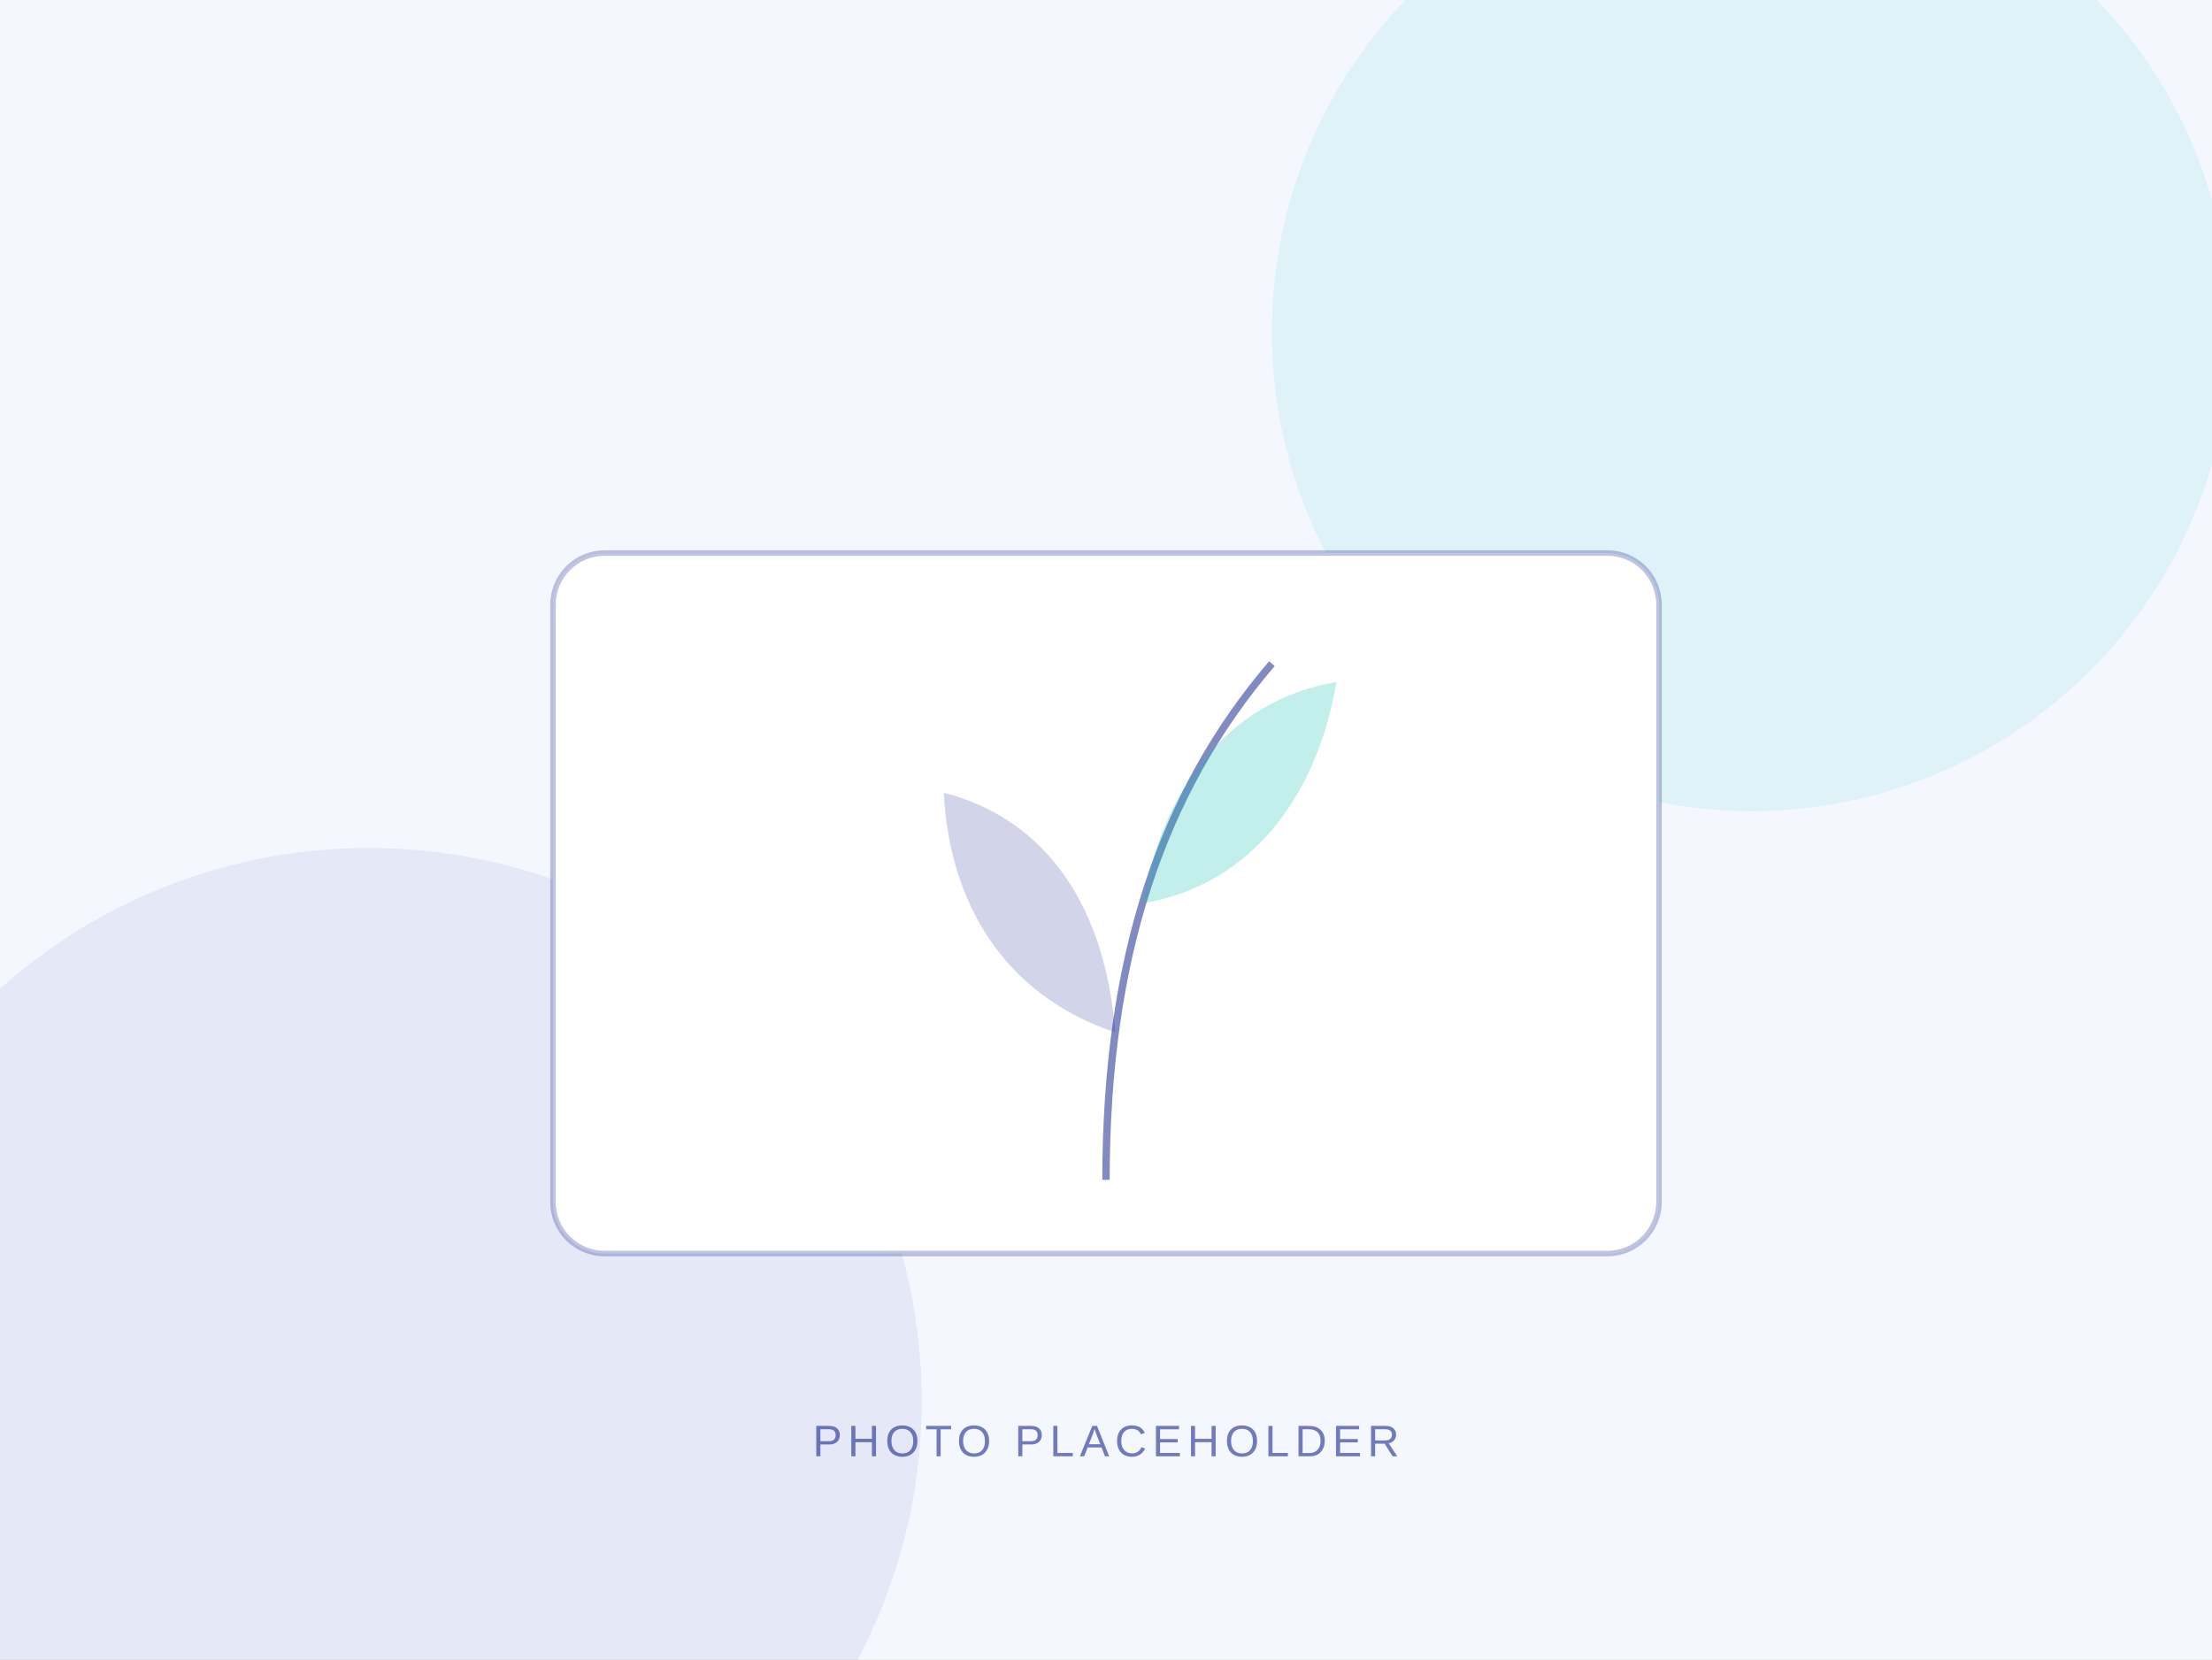
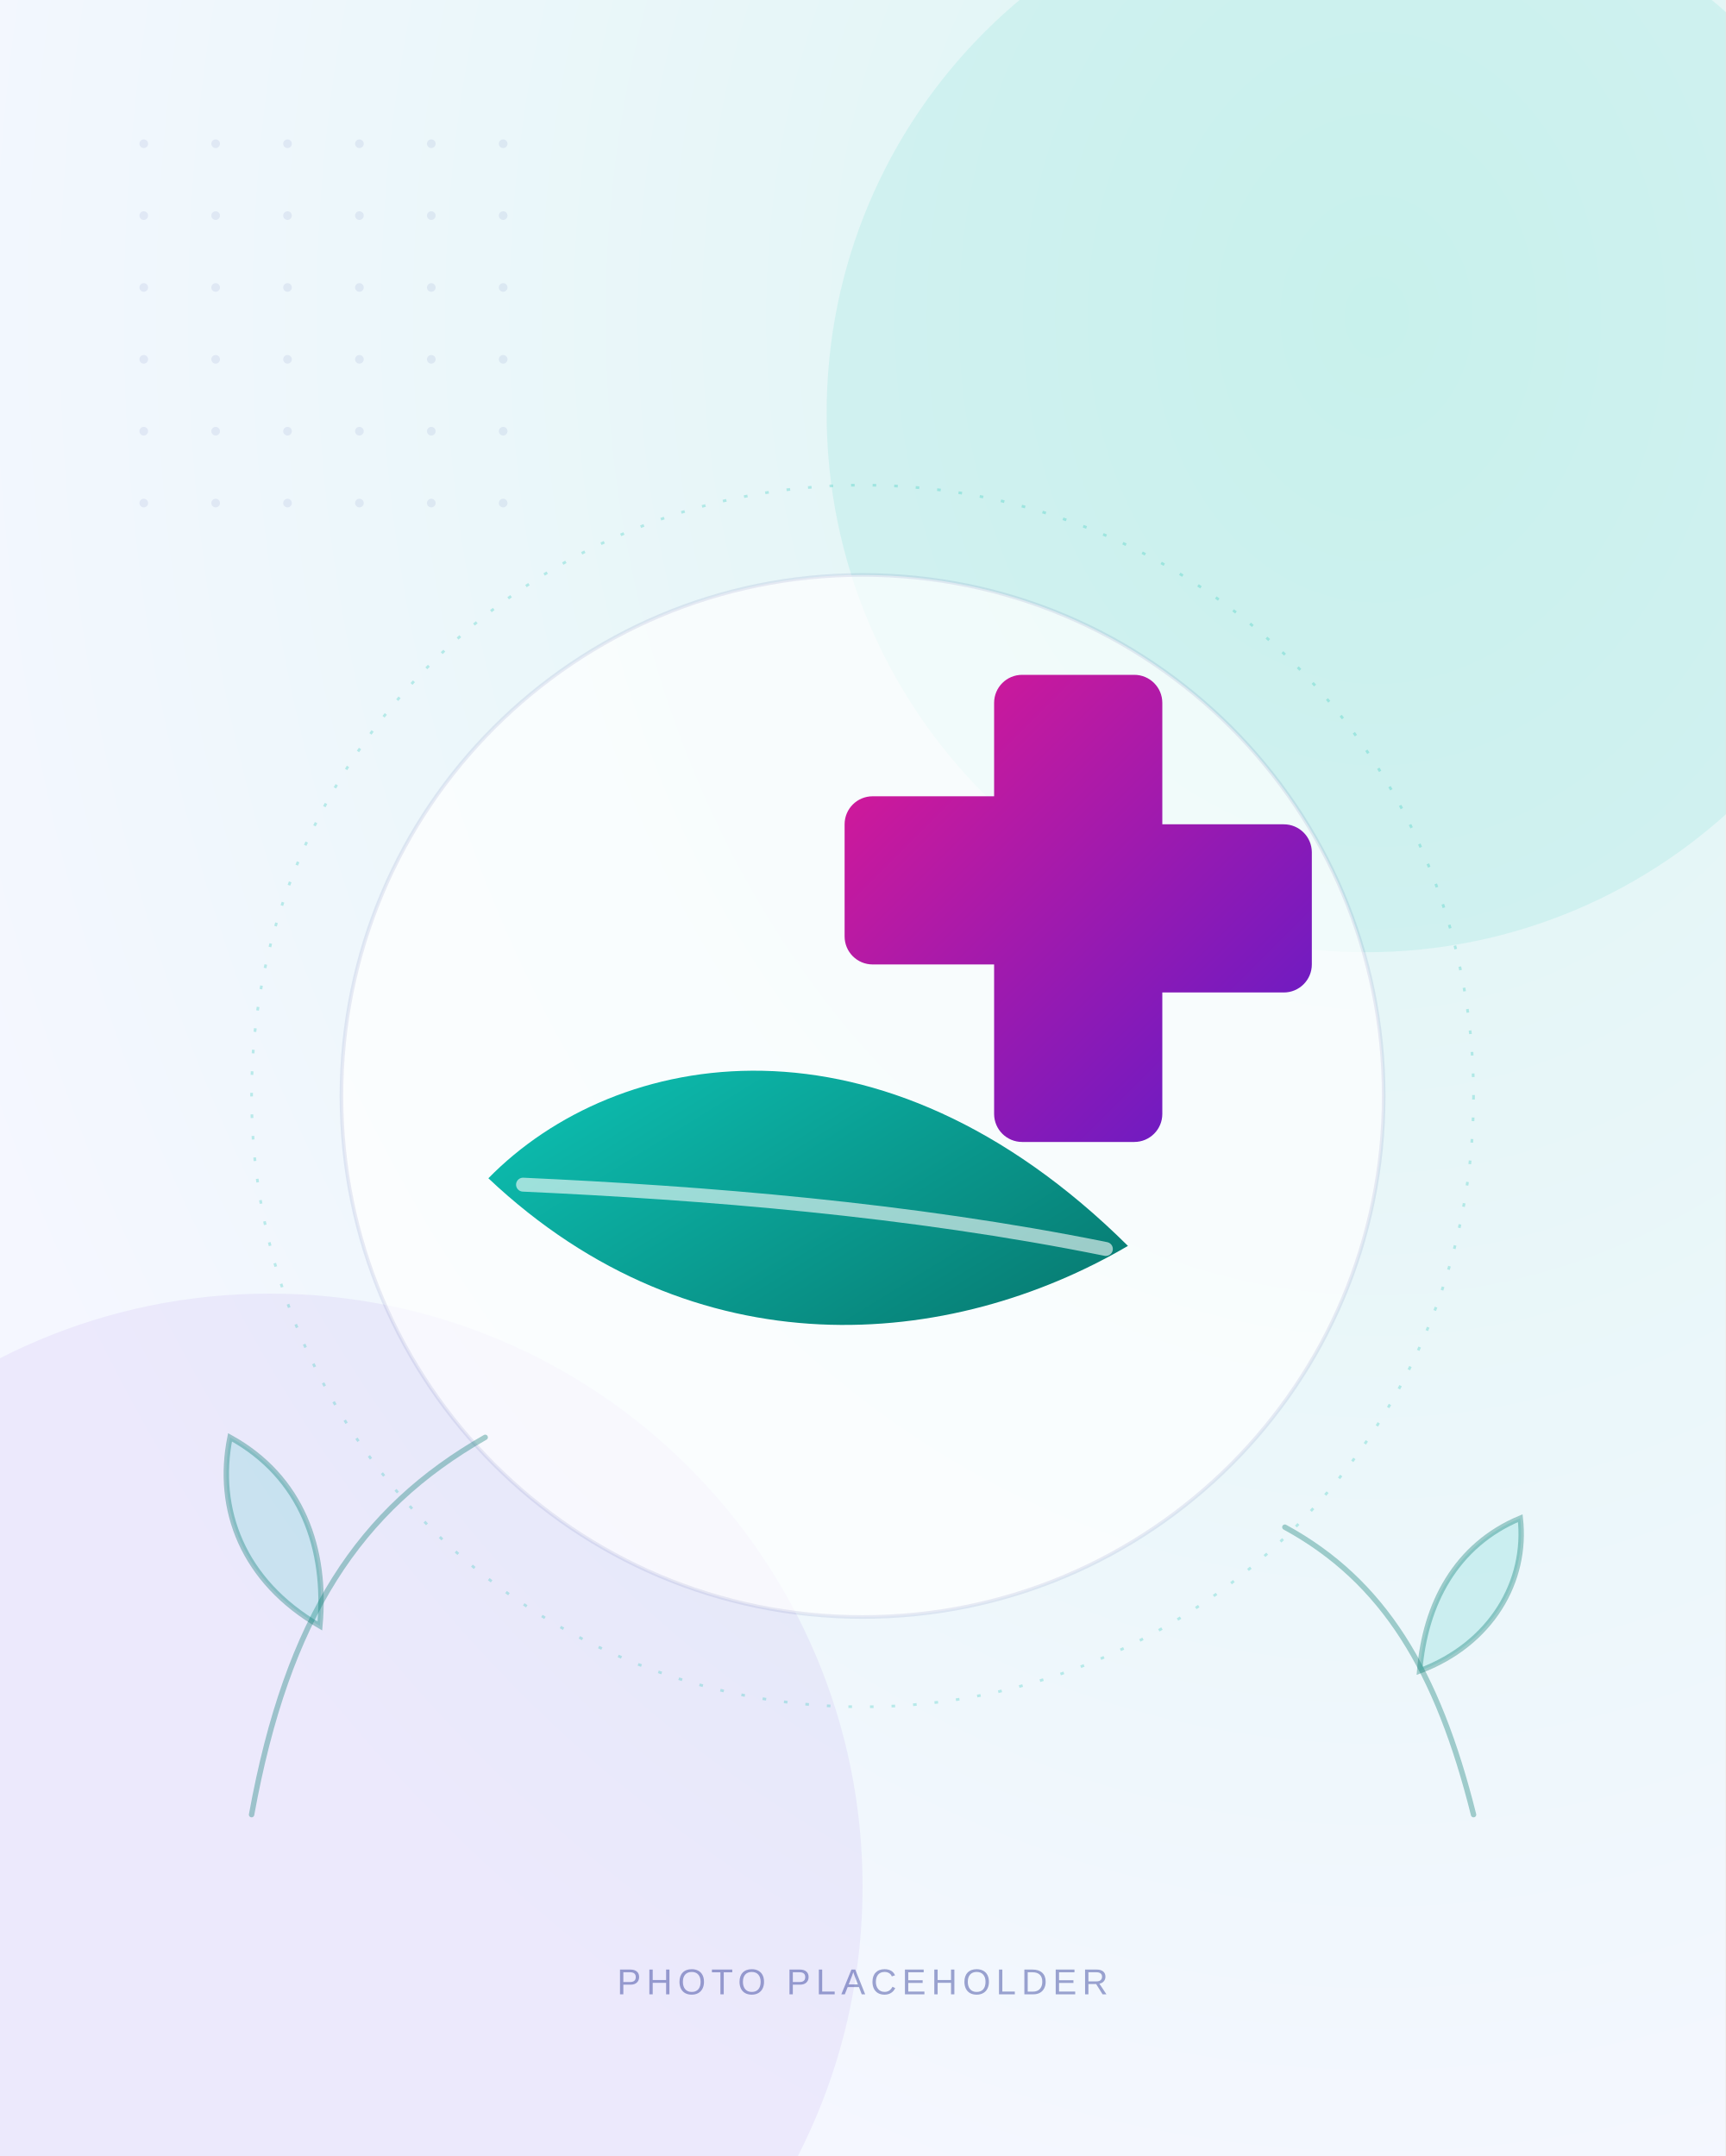
- <svg xmlns="http://www.w3.org/2000/svg" viewBox="0 0 1200 900" width="1200" height="900">
-   <rect width="1200" height="900" fill="#F5F7FF" />
-   <circle cx="950" cy="180" r="260" fill="#0DC0B2" opacity="0.10" />
-   <circle cx="200" cy="760" r="300" fill="#061685" opacity="0.07" />
-   <rect x="300" y="300" width="600" height="380" rx="28" fill="#FFFFFF" stroke="#061685" stroke-opacity="0.25" stroke-width="3" />
-   <path d="M600 640 C 600 520 630 430 690 360" fill="none" stroke="#061685" stroke-width="4" opacity="0.5" />
-   <path d="M605 560 C 545 540 515 490 512 430 C 570 445 600 495 605 560 Z" fill="#061685" opacity="0.18" />
-   <path d="M620 490 C 680 480 715 430 725 370 C 665 380 630 430 620 490 Z" fill="#0DC0B2" opacity="0.25" />
-   <text x="600" y="790" text-anchor="middle" font-family="Arial, sans-serif" font-size="24" fill="#061685" opacity="0.55" letter-spacing="3">PHOTO PLACEHOLDER</text>
+ <svg xmlns="http://www.w3.org/2000/svg" viewBox="0 0 960 1200" width="960" height="1200">
+   <defs>
+     <linearGradient id="xc" x1="0" y1="0" x2="1" y2="1">
+       <stop offset="0" stop-color="#E01993" />
+       <stop offset="1" stop-color="#5B1BCA" />
+     </linearGradient>
+     <linearGradient id="lc" x1="0" y1="0" x2="1" y2="1">
+       <stop offset="0" stop-color="#0DC0B2" />
+       <stop offset="1" stop-color="#077A71" />
+     </linearGradient>
+     <radialGradient id="gc" cx="0.8" cy="0.15" r="0.9">
+       <stop offset="0" stop-color="#DDF6F3" />
+       <stop offset="1" stop-color="#F5F7FF" />
+     </radialGradient>
+   </defs>
+   <rect width="960" height="1200" fill="url(#gc)" />
+   <circle cx="760" cy="230" r="300" fill="#0DC0B2" fill-opacity="0.10" />
+   <circle cx="150" cy="1050" r="330" fill="#5B1BCA" fill-opacity="0.06" />
+   <g fill="#061685" fill-opacity="0.07">
+     <circle cx="80" cy="80" r="2.4" />
+     <circle cx="80" cy="120" r="2.4" />
+     <circle cx="80" cy="160" r="2.4" />
+     <circle cx="80" cy="200" r="2.4" />
+     <circle cx="80" cy="240" r="2.4" />
+     <circle cx="80" cy="280" r="2.4" />
+     <circle cx="120" cy="80" r="2.4" />
+     <circle cx="120" cy="120" r="2.4" />
+     <circle cx="120" cy="160" r="2.4" />
+     <circle cx="120" cy="200" r="2.4" />
+     <circle cx="120" cy="240" r="2.4" />
+     <circle cx="120" cy="280" r="2.4" />
+     <circle cx="160" cy="80" r="2.4" />
+     <circle cx="160" cy="120" r="2.4" />
+     <circle cx="160" cy="160" r="2.4" />
+     <circle cx="160" cy="200" r="2.4" />
+     <circle cx="160" cy="240" r="2.4" />
+     <circle cx="160" cy="280" r="2.4" />
+     <circle cx="200" cy="80" r="2.4" />
+     <circle cx="200" cy="120" r="2.4" />
+     <circle cx="200" cy="160" r="2.4" />
+     <circle cx="200" cy="200" r="2.4" />
+     <circle cx="200" cy="240" r="2.4" />
+     <circle cx="200" cy="280" r="2.4" />
+     <circle cx="240" cy="80" r="2.4" />
+     <circle cx="240" cy="120" r="2.4" />
+     <circle cx="240" cy="160" r="2.4" />
+     <circle cx="240" cy="200" r="2.4" />
+     <circle cx="240" cy="240" r="2.4" />
+     <circle cx="240" cy="280" r="2.4" />
+     <circle cx="280" cy="80" r="2.4" />
+     <circle cx="280" cy="120" r="2.4" />
+     <circle cx="280" cy="160" r="2.4" />
+     <circle cx="280" cy="200" r="2.4" />
+     <circle cx="280" cy="240" r="2.4" />
+     <circle cx="280" cy="280" r="2.4" />
+   </g>
+   <circle cx="480" cy="610" r="290" fill="white" fill-opacity="0.7" />
+   <circle cx="480" cy="610" r="290" fill="none" stroke="#061685" stroke-opacity="0.08" stroke-width="2" />
+   <circle cx="480" cy="610" r="340" fill="none" stroke="#0DC0B2" stroke-opacity="0.25" stroke-width="1.5" stroke-dasharray="2 10" />
+   <g transform="translate(470 360) scale(2.6)">
+     <path d="M38 6h24a6 6 0 0 1 6 6v26h26a6 6 0 0 1 6 6v24a6 6 0 0 1-6 6H68v26a6 6 0 0 1-6 6H38a6 6 0 0 1-6-6V68H6a6 6 0 0 1-6-6V38a6 6 0 0 1 6-6h26V12a6 6 0 0 1 6-6Z" fill="url(#xc)" />
+   </g>
+   <g transform="translate(250 590) rotate(-8) scale(3.1)">
+     <path d="M4 22C30 2 78 0 116 50 82 64 36 62 4 22Z" fill="url(#lc)" />
+     <path d="M10 24C42 30 78 38 112 50" fill="none" stroke="white" stroke-opacity="0.6" stroke-width="2.5" stroke-linecap="round" />
+   </g>
+   <g fill="none" stroke="#077A71" stroke-opacity="0.35" stroke-width="3" stroke-linecap="round">
+     <path d="M140 1010 C 160 900 200 840 270 800" />
+     <path d="M178 905 C 135 880 120 840 128 800 C 168 822 182 862 178 905 Z" fill="#0DC0B2" fill-opacity="0.15" />
+     <path d="M820 1010 C 800 930 770 880 715 850" />
+     <path d="M790 930 C 830 915 850 880 846 845 C 810 860 793 893 790 930 Z" fill="#0DC0B2" fill-opacity="0.15" />
+   </g>
+   <text x="480" y="1110" text-anchor="middle" font-family="Arial, Helvetica, sans-serif" font-size="20" letter-spacing="3" fill="#061685" fill-opacity="0.38">PHOTO PLACEHOLDER</text>
</svg>
